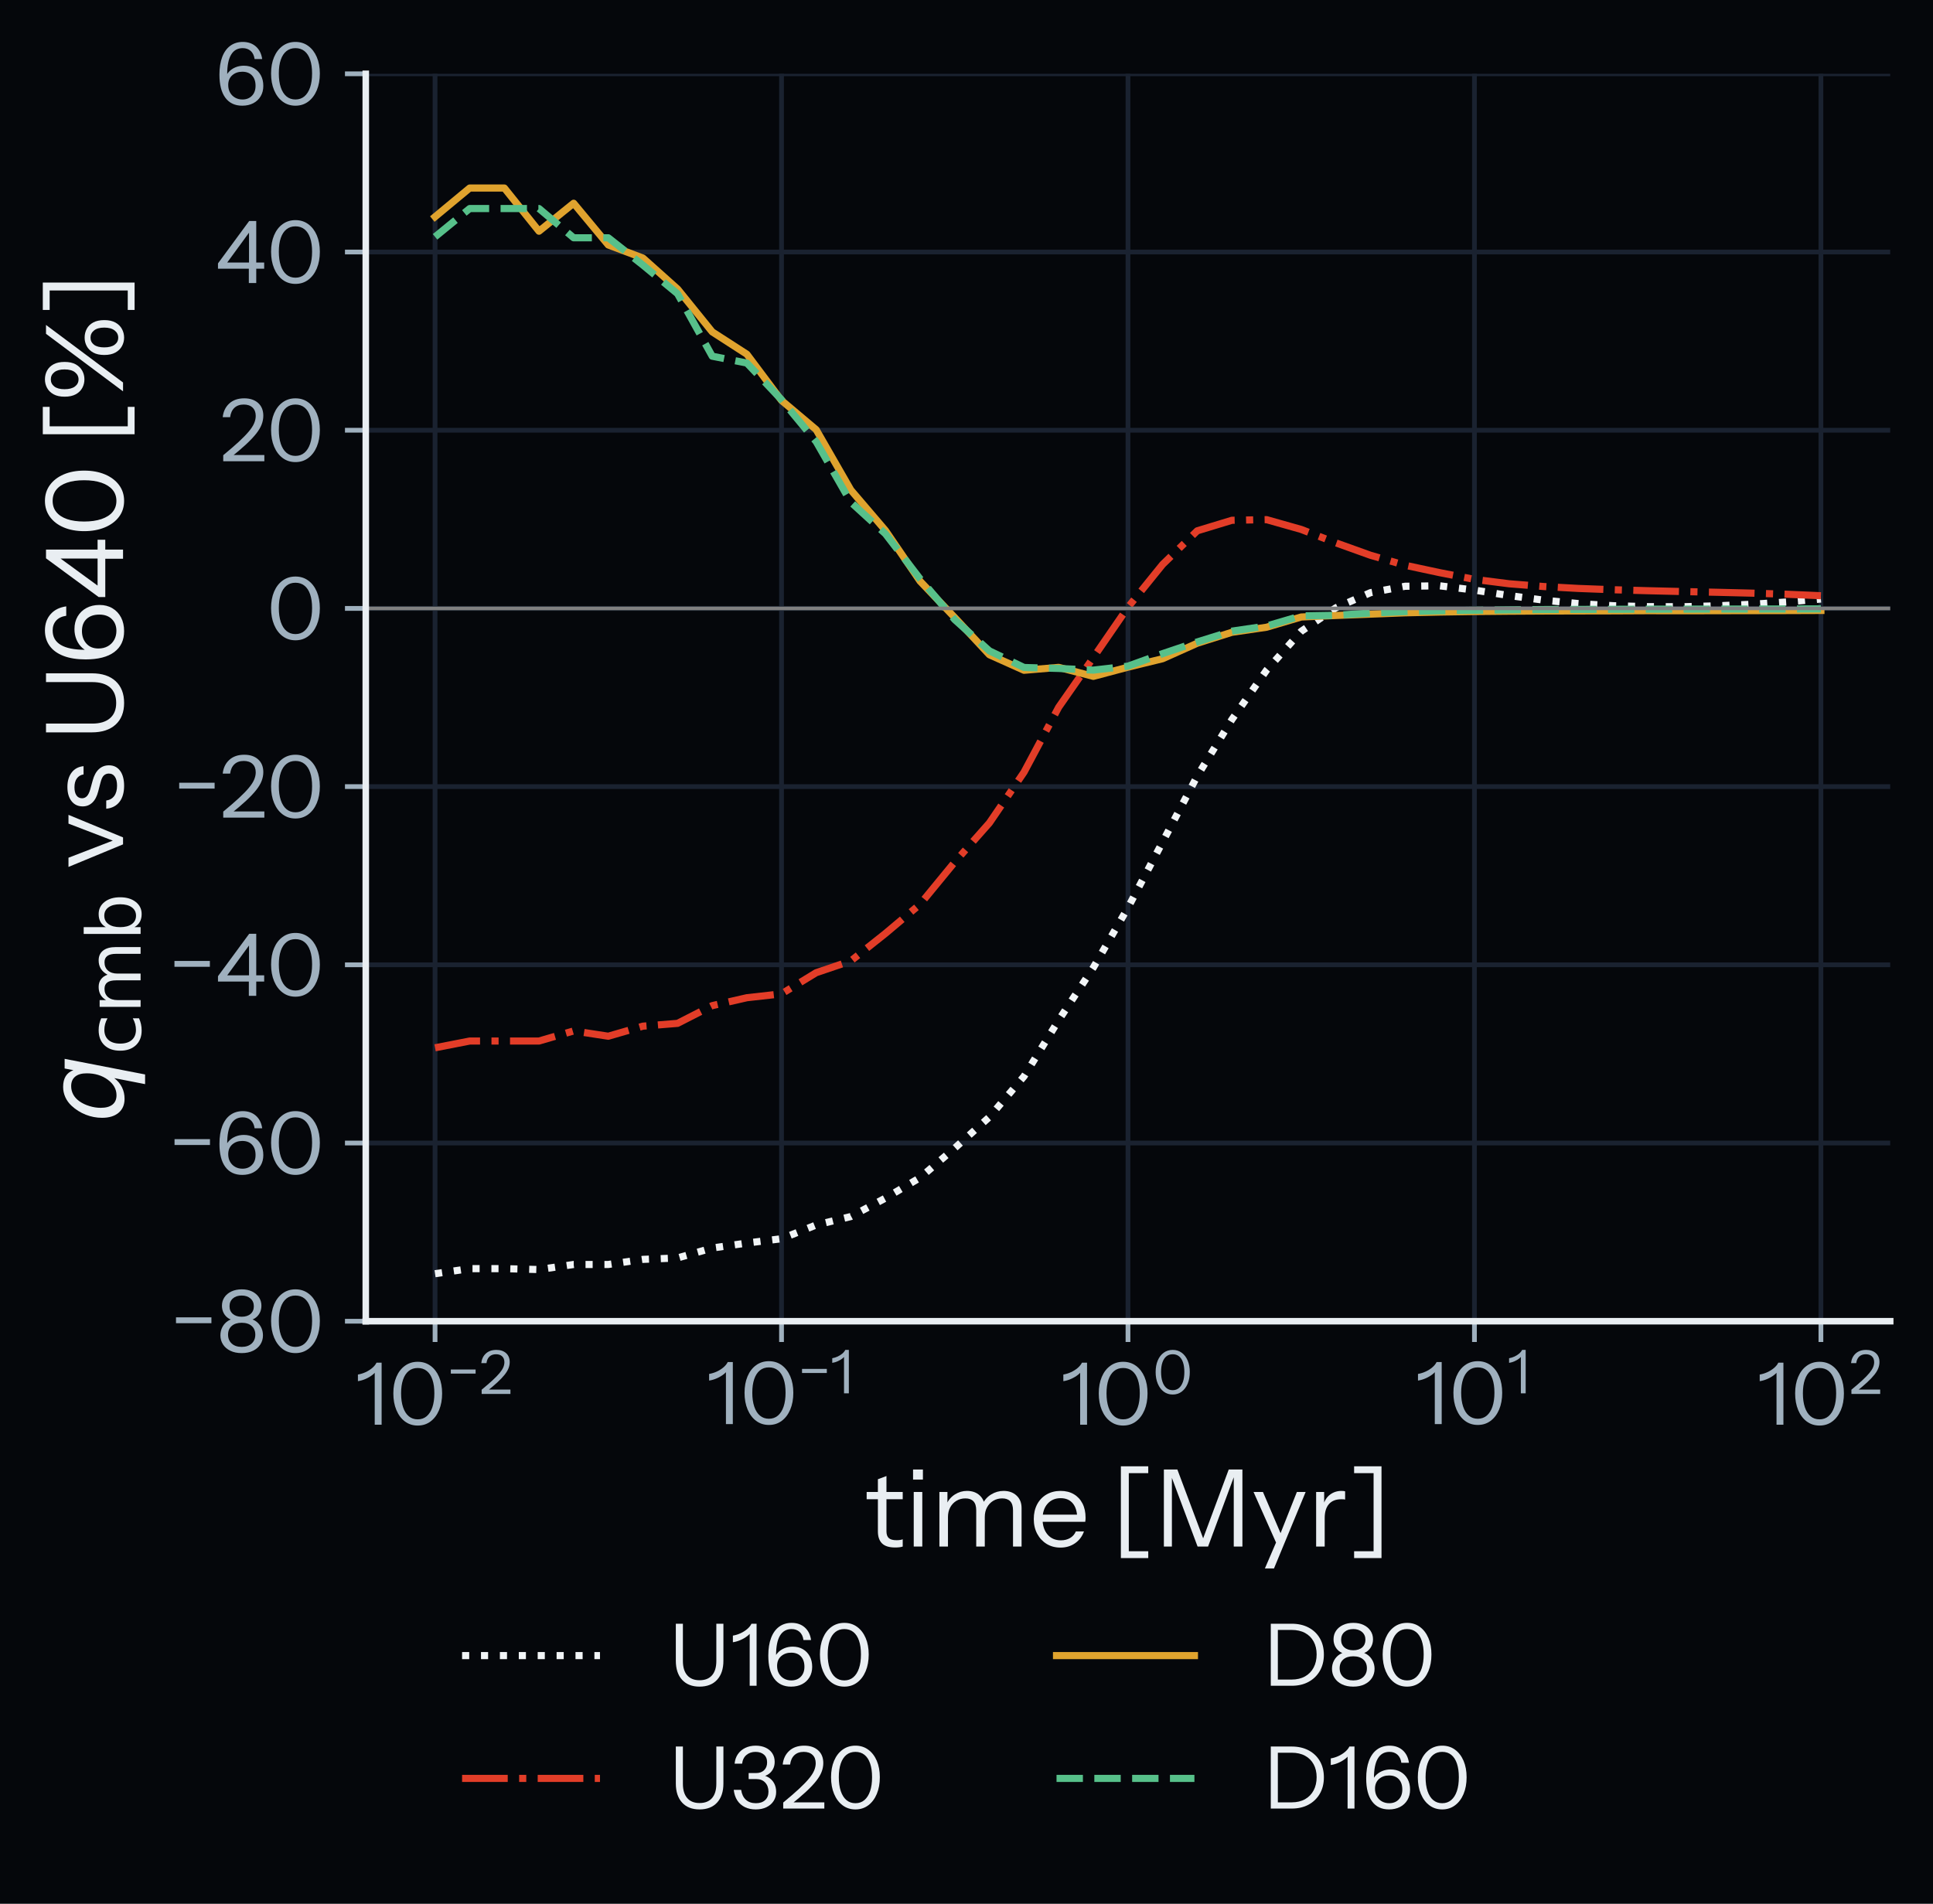
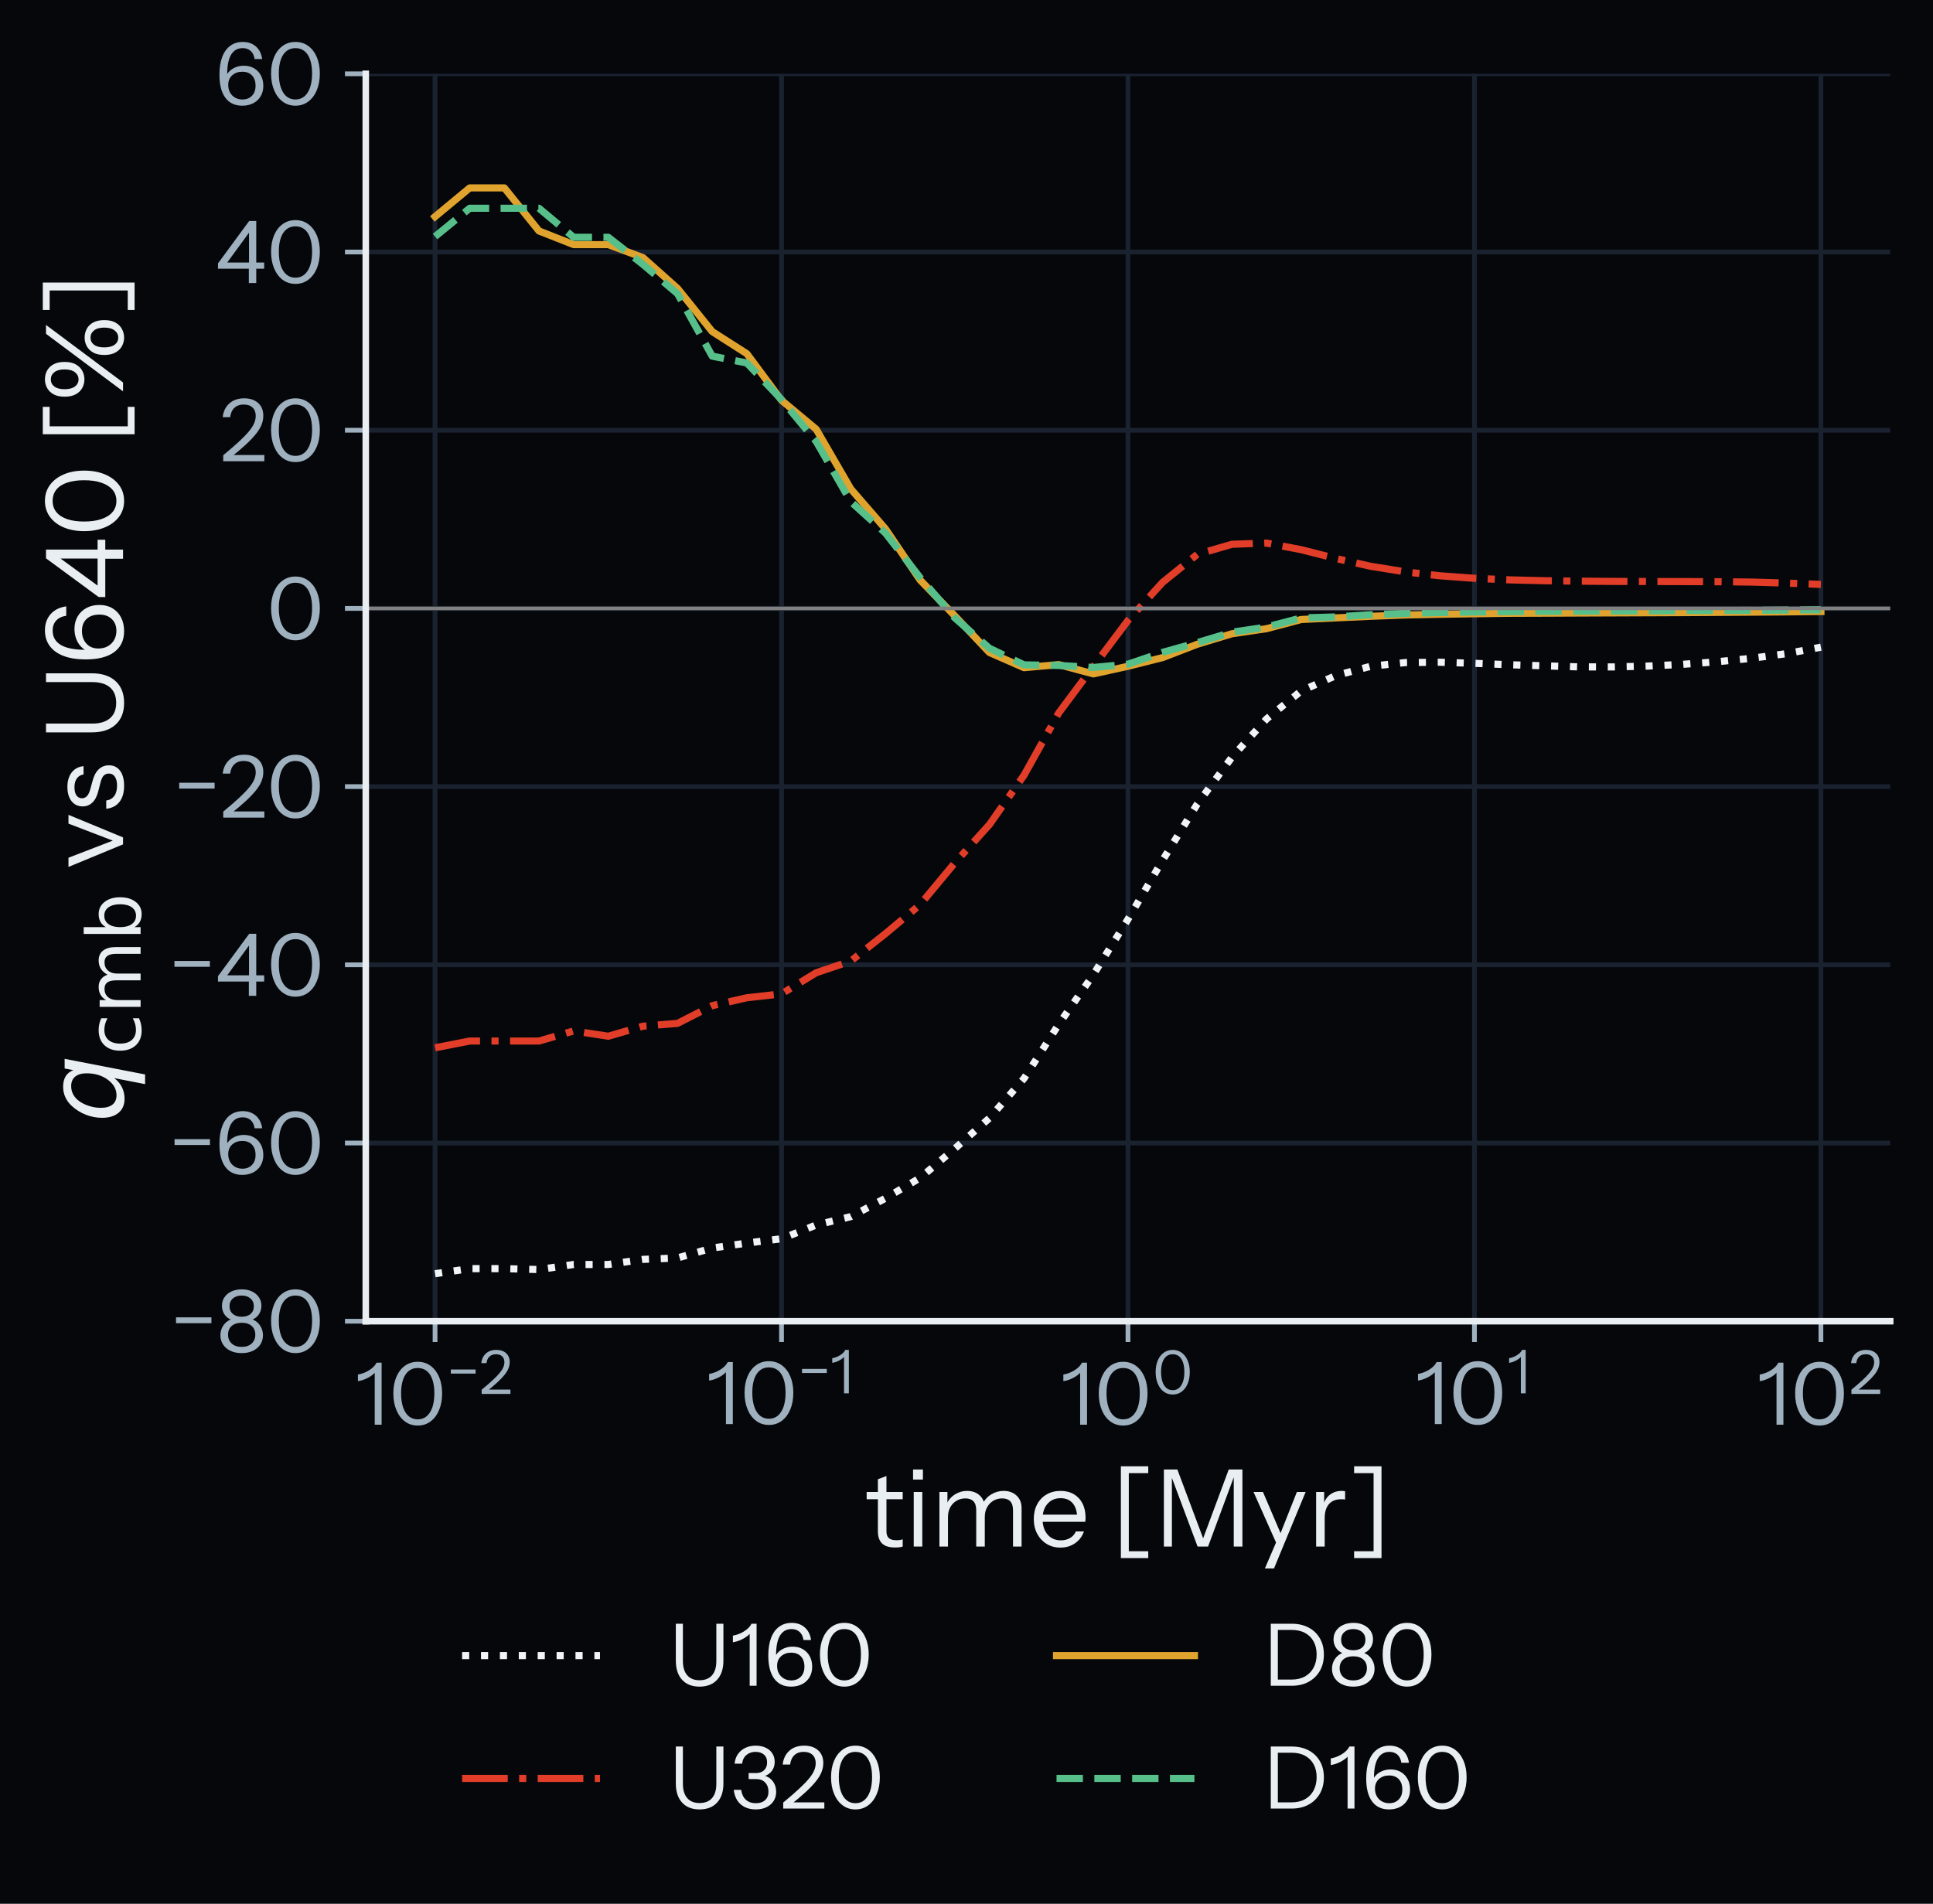
<svg xmlns="http://www.w3.org/2000/svg" xmlns:xlink="http://www.w3.org/1999/xlink" width="325.2pt" height="320.35pt" viewBox="0 0 325.2 320.35" version="1.1">
  <defs>
    <style type="text/css">*{stroke-linejoin: round; stroke-linecap: butt}</style>
  </defs>
  <g id="figure_1">
    <g id="patch_1">
      <path d="M 0 320.35  L 325.2 320.35  L 325.2 0  L 0 0  z " style="fill: #05070b" />
    </g>
    <g id="axes_1">
      <g id="patch_2">
        <path d="M 61.535 222.322  L 318 222.322  L 318 12.42  L 61.535 12.42  z " style="fill: #05070b" />
      </g>
      <g id="matplotlib.axis_1">
        <g id="xtick_1">
          <g id="line2d_1">
            <path d="M 73.192 222.322  L 73.192 12.42  " clip-path="url(#p6a11fdbcf1)" style="fill: none; stroke: #1a2230; stroke-width: 0.8; stroke-linecap: square" />
          </g>
          <g id="line2d_2">
            <defs>
              <path id="m2e974000b8" d="M 0 0  L 0 3.5  " style="stroke: #9fb0be; stroke-width: 0.8" />
            </defs>
            <g>
              <use xlink:href="#m2e974000b8" x="73.192" y="222.322" style="fill: #9fb0be; stroke: #9fb0be; stroke-width: 0.8" />
            </g>
          </g>
          <g id="text_1">
            <g style="fill: #9fb0be" transform="translate(59.77968 239.7625) scale(0.145 -0.145)">
              <defs>
                <path id="InstrumentSans-Regular-31" d="M 1440 0  L 1440 4083  L 1574 4051  Q 1498 3878 1280 3705  Q 1062 3533 777 3405  Q 493 3277 192 3232  L 192 3725  Q 493 3776 768 3904  Q 1043 4032 1257 4214  Q 1472 4397 1574 4608  L 1952 4608  L 1952 0  L 1440 0  z " transform="scale(0.015625)" />
                <path id="InstrumentSans-Regular-30" d="M 2131 -64  Q 1587 -64 1180 240  Q 774 544 547 1085  Q 320 1626 320 2323  Q 320 3021 544 3549  Q 768 4077 1177 4374  Q 1587 4672 2131 4672  Q 2675 4672 3081 4374  Q 3488 4077 3715 3549  Q 3942 3021 3942 2323  Q 3942 1619 3715 1081  Q 3488 544 3081 240  Q 2675 -64 2131 -64  z M 2131 397  Q 2522 397 2797 630  Q 3072 864 3219 1296  Q 3366 1728 3366 2330  Q 3366 2925 3222 3347  Q 3078 3770 2803 3990  Q 2528 4211 2131 4211  Q 1734 4211 1459 3987  Q 1184 3763 1040 3344  Q 896 2925 896 2330  Q 896 1728 1043 1293  Q 1190 858 1465 627  Q 1741 397 2131 397  z " transform="scale(0.015625)" />
                <path id="InstrumentSans-Regular-2212" d="M 384 2157  L 384 2592  L 3014 2592  L 3014 2157  L 384 2157  z " transform="scale(0.015625)" />
                <path id="InstrumentSans-Regular-32" d="M 256 0  L 256 448  Q 947 1018 1411 1446  Q 1875 1875 2153 2208  Q 2432 2541 2550 2819  Q 2669 3098 2669 3366  Q 2669 3763 2432 3987  Q 2195 4211 1779 4211  Q 1350 4211 1088 3968  Q 826 3725 768 3270  L 218 3270  Q 282 3898 701 4285  Q 1120 4672 1818 4672  Q 2464 4672 2848 4326  Q 3232 3981 3232 3379  Q 3232 3053 3107 2726  Q 2982 2400 2697 2041  Q 2413 1683 1949 1251  Q 1485 819 800 275  L 678 461  L 3309 461  L 3309 0  L 256 0  z " transform="scale(0.015625)" />
              </defs>
              <use xlink:href="#InstrumentSans-Regular-31" transform="translate(0 0.2)" />
              <use xlink:href="#InstrumentSans-Regular-30" transform="translate(39.09999 0.2)" />
              <use xlink:href="#InstrumentSans-Regular-2212" transform="translate(106.5925 35.9) scale(0.7)" />
              <use xlink:href="#InstrumentSans-Regular-32" transform="translate(143.7625 35.9) scale(0.7)" />
            </g>
          </g>
        </g>
        <g id="xtick_2">
          <g id="line2d_3">
            <path d="M 131.48 222.322  L 131.48 12.42  " clip-path="url(#p6a11fdbcf1)" style="fill: none; stroke: #1a2230; stroke-width: 0.8; stroke-linecap: square" />
          </g>
          <g id="line2d_4">
            <g>
              <use xlink:href="#m2e974000b8" x="131.48" y="222.322" style="fill: #9fb0be; stroke: #9fb0be; stroke-width: 0.8" />
            </g>
          </g>
          <g id="text_2">
            <g style="fill: #9fb0be" transform="translate(118.8646 239.7625) scale(0.145 -0.145)">
              <use xlink:href="#InstrumentSans-Regular-31" transform="translate(0 0.9)" />
              <use xlink:href="#InstrumentSans-Regular-30" transform="translate(39.09999 0.9)" />
              <use xlink:href="#InstrumentSans-Regular-2212" transform="translate(106.5925 36.6) scale(0.7)" />
              <use xlink:href="#InstrumentSans-Regular-31" transform="translate(143.7625 36.6) scale(0.7)" />
            </g>
          </g>
        </g>
        <g id="xtick_3">
          <g id="line2d_5">
            <path d="M 189.767 222.322  L 189.767 12.42  " clip-path="url(#p6a11fdbcf1)" style="fill: none; stroke: #1a2230; stroke-width: 0.8; stroke-linecap: square" />
          </g>
          <g id="line2d_6">
            <g>
              <use xlink:href="#m2e974000b8" x="189.767" y="222.322" style="fill: #9fb0be; stroke: #9fb0be; stroke-width: 0.8" />
            </g>
          </g>
          <g id="text_3">
            <g style="fill: #9fb0be" transform="translate(178.4571 239.7625) scale(0.145 -0.145)">
              <use xlink:href="#InstrumentSans-Regular-31" transform="translate(0 0.2)" />
              <use xlink:href="#InstrumentSans-Regular-30" transform="translate(39.09999 0.2)" />
              <use xlink:href="#InstrumentSans-Regular-30" transform="translate(106.5925 35.9) scale(0.7)" />
            </g>
          </g>
        </g>
        <g id="xtick_4">
          <g id="line2d_7">
            <path d="M 248.055 222.322  L 248.055 12.42  " clip-path="url(#p6a11fdbcf1)" style="fill: none; stroke: #1a2230; stroke-width: 0.8; stroke-linecap: square" />
          </g>
          <g id="line2d_8">
            <g>
              <use xlink:href="#m2e974000b8" x="248.055" y="222.322" style="fill: #9fb0be; stroke: #9fb0be; stroke-width: 0.8" />
            </g>
          </g>
          <g id="text_4">
            <g style="fill: #9fb0be" transform="translate(238.1221 239.7625) scale(0.145 -0.145)">
              <use xlink:href="#InstrumentSans-Regular-31" transform="translate(0 0.9)" />
              <use xlink:href="#InstrumentSans-Regular-30" transform="translate(39.09999 0.9)" />
              <use xlink:href="#InstrumentSans-Regular-31" transform="translate(106.5925 36.6) scale(0.7)" />
            </g>
          </g>
        </g>
        <g id="xtick_5">
          <g id="line2d_9">
            <path d="M 306.342 222.322  L 306.342 12.42  " clip-path="url(#p6a11fdbcf1)" style="fill: none; stroke: #1a2230; stroke-width: 0.8; stroke-linecap: square" />
          </g>
          <g id="line2d_10">
            <g>
              <use xlink:href="#m2e974000b8" x="306.342" y="222.322" style="fill: #9fb0be; stroke: #9fb0be; stroke-width: 0.8" />
            </g>
          </g>
          <g id="text_5">
            <g style="fill: #9fb0be" transform="translate(295.612 239.7625) scale(0.145 -0.145)">
              <use xlink:href="#InstrumentSans-Regular-31" transform="translate(0 0.2)" />
              <use xlink:href="#InstrumentSans-Regular-30" transform="translate(39.09999 0.2)" />
              <use xlink:href="#InstrumentSans-Regular-32" transform="translate(106.5925 35.9) scale(0.7)" />
            </g>
          </g>
        </g>
        <g id="text_6">
          <g style="fill: #e9eef2" transform="translate(145.4969 260.235) scale(0.18 -0.18)">
            <defs>
              <path id="InstrumentSans-Regular-74" d="M 1818 -58  Q 1274 -58 1027 188  Q 781 435 781 902  L 781 4026  L 1293 4218  L 1293 909  Q 1293 634 1433 506  Q 1574 378 1894 378  Q 2022 378 2115 394  Q 2208 410 2266 435  L 2266 0  Q 2202 -26 2083 -42  Q 1965 -58 1818 -58  z M 109 2829  L 109 3264  L 2266 3264  L 2266 2829  L 109 2829  z " transform="scale(0.015625)" />
              <path id="InstrumentSans-Regular-69" d="M 512 0  L 512 3264  L 1024 3264  L 1024 0  L 512 0  z M 472 4006  L 472 4608  L 1061 4608  L 1061 4006  L 472 4006  z " transform="scale(0.015625)" />
              <path id="InstrumentSans-Regular-6d" d="M 512 0  L 512 3264  L 992 3264  L 992 2496  L 1024 2496  L 1024 0  L 512 0  z M 2714 0  L 2714 2163  Q 2714 2534 2547 2707  Q 2381 2880 2067 2880  Q 1773 2880 1536 2739  Q 1299 2598 1161 2348  Q 1024 2099 1024 1766  L 941 2541  Q 1107 2906 1440 3117  Q 1773 3328 2163 3328  Q 2637 3328 2931 3049  Q 3226 2771 3226 2298  L 3226 0  L 2714 0  z M 4915 0  L 4915 2163  Q 4915 2534 4748 2707  Q 4582 2880 4269 2880  Q 3974 2880 3737 2739  Q 3501 2598 3363 2348  Q 3226 2099 3226 1766  L 3098 2541  Q 3264 2906 3609 3117  Q 3955 3328 4352 3328  Q 4826 3328 5126 3049  Q 5427 2771 5427 2298  L 5427 0  L 4915 0  z " transform="scale(0.015625)" />
              <path id="InstrumentSans-Regular-65" d="M 1850 -64  Q 1382 -64 1024 157  Q 666 378 461 762  Q 256 1146 256 1645  Q 256 2144 457 2525  Q 659 2906 1024 3117  Q 1389 3328 1862 3328  Q 2317 3328 2653 3129  Q 2989 2931 3171 2572  Q 3354 2214 3354 1728  Q 3354 1664 3350 1606  Q 3347 1549 3334 1478  L 640 1478  L 640 1907  L 3021 1907  L 2854 1670  Q 2854 2259 2595 2576  Q 2336 2893 1862 2893  Q 1376 2893 1078 2557  Q 781 2221 781 1651  Q 781 1069 1078 720  Q 1376 371 1875 371  Q 2189 371 2425 508  Q 2662 646 2771 902  L 3258 902  Q 3098 454 2723 195  Q 2349 -64 1850 -64  z " transform="scale(0.015625)" />
              <path id="InstrumentSans-Regular-20" transform="scale(0.015625)" />
              <path id="InstrumentSans-Regular-5b" d="M 576 -691  L 576 4800  L 2214 4800  L 2214 4390  L 1050 4390  L 1050 -282  L 2214 -282  L 2214 -691  L 576 -691  z " transform="scale(0.015625)" />
              <path id="InstrumentSans-Regular-4d" d="M 550 0  L 550 4608  L 1357 4608  L 3021 166  L 2778 166  L 4429 4608  L 5248 4608  L 5248 0  L 4730 0  L 4730 4333  L 4800 4333  L 3194 0  L 2566 0  L 960 4294  L 1030 4294  L 1030 0  L 550 0  z " transform="scale(0.015625)" />
              <path id="InstrumentSans-Regular-79" d="M 794 -1312  L 1523 384  L 1638 563  L 2707 3264  L 3232 3264  L 1338 -1312  L 794 -1312  z M 1581 -32  L 115 3264  L 678 3264  L 1939 314  L 1581 -32  z " transform="scale(0.015625)" />
              <path id="InstrumentSans-Regular-72" d="M 512 0  L 512 3264  L 992 3264  L 992 2432  L 1024 2432  L 1024 0  L 512 0  z M 1024 1702  L 941 2477  Q 1056 2893 1350 3110  Q 1645 3328 2029 3328  Q 2189 3328 2246 3302  L 2246 2810  Q 2214 2822 2156 2825  Q 2099 2829 2016 2829  Q 1530 2829 1277 2537  Q 1024 2246 1024 1702  z " transform="scale(0.015625)" />
              <path id="InstrumentSans-Regular-5d" d="M 2022 4800  L 2022 -691  L 384 -691  L 384 -282  L 1549 -282  L 1549 4390  L 384 4390  L 384 4800  L 2022 4800  z " transform="scale(0.015625)" />
            </defs>
            <use xlink:href="#InstrumentSans-Regular-74" />
            <use xlink:href="#InstrumentSans-Regular-69" transform="translate(37.7 0)" />
            <use xlink:href="#InstrumentSans-Regular-6d" transform="translate(61.69998 0)" />
            <use xlink:href="#InstrumentSans-Regular-65" transform="translate(153.9 0)" />
            <use xlink:href="#InstrumentSans-Regular-20" transform="translate(210.3 0)" />
            <use xlink:href="#InstrumentSans-Regular-5b" transform="translate(230.2999 0)" />
            <use xlink:href="#InstrumentSans-Regular-4d" transform="translate(270.8999 0)" />
            <use xlink:href="#InstrumentSans-Regular-79" transform="translate(361.4999 0)" />
            <use xlink:href="#InstrumentSans-Regular-72" transform="translate(413.7999 0)" />
            <use xlink:href="#InstrumentSans-Regular-5d" transform="translate(451.2999 0)" />
          </g>
        </g>
      </g>
      <g id="matplotlib.axis_2">
        <g id="ytick_1">
          <g id="line2d_11">
            <path d="M 61.535 222.322  L 318 222.322  " clip-path="url(#p6a11fdbcf1)" style="fill: none; stroke: #1a2230; stroke-width: 0.8; stroke-linecap: square" />
          </g>
          <g id="line2d_12">
            <defs>
              <path id="m2f46859ac6" d="M 0 0  L -3.5 0  " style="stroke: #9fb0be; stroke-width: 0.8" />
            </defs>
            <g>
              <use xlink:href="#m2f46859ac6" x="61.535" y="222.322" style="fill: #9fb0be; stroke: #9fb0be; stroke-width: 0.8" />
            </g>
          </g>
          <g id="text_7">
            <g style="fill: #9fb0be" transform="translate(28.74055 227.5425) scale(0.145 -0.145)">
              <defs>
                <path id="InstrumentSans-Regular-38" d="M 1862 -64  Q 1376 -64 1021 109  Q 666 282 474 582  Q 282 883 282 1254  Q 282 1600 435 1881  Q 589 2163 848 2329  Q 1107 2496 1421 2496  L 1434 2362  Q 1139 2362 902 2506  Q 666 2650 531 2899  Q 397 3149 397 3450  Q 397 3808 582 4083  Q 768 4358 1101 4515  Q 1434 4672 1869 4672  Q 2304 4672 2630 4515  Q 2957 4358 3142 4083  Q 3328 3808 3328 3456  Q 3328 3149 3193 2902  Q 3059 2656 2822 2509  Q 2586 2362 2285 2362  L 2304 2496  Q 2624 2496 2880 2329  Q 3136 2163 3289 1881  Q 3443 1600 3443 1254  Q 3443 883 3251 582  Q 3059 282 2704 109  Q 2349 -64 1862 -64  z M 1862 397  Q 2330 397 2602 646  Q 2874 896 2874 1306  Q 2874 1715 2605 1952  Q 2336 2189 1862 2189  Q 1389 2189 1120 1952  Q 851 1715 851 1306  Q 851 896 1123 646  Q 1395 397 1862 397  z M 1862 2637  Q 2285 2637 2525 2848  Q 2765 3059 2765 3411  Q 2765 3776 2515 3993  Q 2266 4211 1862 4211  Q 1453 4211 1206 3993  Q 960 3776 960 3411  Q 960 3059 1203 2848  Q 1446 2637 1862 2637  z " transform="scale(0.015625)" />
              </defs>
              <use xlink:href="#InstrumentSans-Regular-2212" />
              <use xlink:href="#InstrumentSans-Regular-38" transform="translate(53.09999 0)" />
              <use xlink:href="#InstrumentSans-Regular-30" transform="translate(111.3 0)" />
            </g>
          </g>
        </g>
        <g id="ytick_2">
          <g id="line2d_13">
            <path d="M 61.535 192.336  L 318 192.336  " clip-path="url(#p6a11fdbcf1)" style="fill: none; stroke: #1a2230; stroke-width: 0.8; stroke-linecap: square" />
          </g>
          <g id="line2d_14">
            <g>
              <use xlink:href="#m2f46859ac6" x="61.535" y="192.336" style="fill: #9fb0be; stroke: #9fb0be; stroke-width: 0.8" />
            </g>
          </g>
          <g id="text_8">
            <g style="fill: #9fb0be" transform="translate(28.49359 197.5564) scale(0.145 -0.145)">
              <defs>
                <path id="InstrumentSans-Regular-36" d="M 2010 -64  Q 1197 -64 758 528  Q 320 1120 320 2240  Q 320 3014 528 3558  Q 736 4102 1126 4387  Q 1517 4672 2054 4672  Q 2643 4672 3027 4333  Q 3411 3994 3494 3398  L 2931 3398  Q 2874 3795 2640 4003  Q 2406 4211 2048 4211  Q 1478 4211 1187 3724  Q 896 3238 896 2266  L 896 1850  L 749 1907  Q 806 2208 1004 2432  Q 1203 2656 1497 2781  Q 1792 2906 2131 2906  Q 2566 2906 2889 2717  Q 3213 2528 3395 2192  Q 3578 1856 3578 1408  Q 3578 966 3379 633  Q 3181 301 2829 118  Q 2477 -64 2010 -64  z M 2029 397  Q 2464 397 2733 672  Q 3002 947 3002 1414  Q 3002 1901 2742 2179  Q 2483 2458 2016 2458  Q 1568 2458 1270 2195  Q 973 1933 973 1472  Q 973 1152 1110 909  Q 1248 666 1488 531  Q 1728 397 2029 397  z " transform="scale(0.015625)" />
              </defs>
              <use xlink:href="#InstrumentSans-Regular-2212" />
              <use xlink:href="#InstrumentSans-Regular-36" transform="translate(53.09999 0)" />
              <use xlink:href="#InstrumentSans-Regular-30" transform="translate(113 0)" />
            </g>
          </g>
        </g>
        <g id="ytick_3">
          <g id="line2d_15">
            <path d="M 61.535 162.35  L 318 162.35  " clip-path="url(#p6a11fdbcf1)" style="fill: none; stroke: #1a2230; stroke-width: 0.8; stroke-linecap: square" />
          </g>
          <g id="line2d_16">
            <g>
              <use xlink:href="#m2f46859ac6" x="61.535" y="162.35" style="fill: #9fb0be; stroke: #9fb0be; stroke-width: 0.8" />
            </g>
          </g>
          <g id="text_9">
            <g style="fill: #9fb0be" transform="translate(28.48 167.5704) scale(0.145 -0.145)">
              <defs>
                <path id="InstrumentSans-Regular-34" d="M 2509 0  L 2509 1216  L 2522 1344  L 2522 3974  L 2694 3974  L 749 1312  L 576 1523  L 3648 1523  L 3648 1062  L 218 1062  L 218 1459  L 2534 4608  L 3059 4608  L 3059 0  L 2509 0  z " transform="scale(0.015625)" />
              </defs>
              <use xlink:href="#InstrumentSans-Regular-2212" />
              <use xlink:href="#InstrumentSans-Regular-34" transform="translate(53.09999 0)" />
              <use xlink:href="#InstrumentSans-Regular-30" transform="translate(113.1 0)" />
            </g>
          </g>
        </g>
        <g id="ytick_4">
          <g id="line2d_17">
            <path d="M 61.535 132.364  L 318 132.364  " clip-path="url(#p6a11fdbcf1)" style="fill: none; stroke: #1a2230; stroke-width: 0.8; stroke-linecap: square" />
          </g>
          <g id="line2d_18">
            <g>
              <use xlink:href="#m2f46859ac6" x="61.535" y="132.364" style="fill: #9fb0be; stroke: #9fb0be; stroke-width: 0.8" />
            </g>
          </g>
          <g id="text_10">
            <g style="fill: #9fb0be" transform="translate(29.2775 137.5843) scale(0.145 -0.145)">
              <use xlink:href="#InstrumentSans-Regular-2212" />
              <use xlink:href="#InstrumentSans-Regular-32" transform="translate(53.09999 0)" />
              <use xlink:href="#InstrumentSans-Regular-30" transform="translate(107.6 0)" />
            </g>
          </g>
        </g>
        <g id="ytick_5">
          <g id="line2d_19">
            <path d="M 61.535 102.378  L 318 102.378  " clip-path="url(#p6a11fdbcf1)" style="fill: none; stroke: #1a2230; stroke-width: 0.8; stroke-linecap: square" />
          </g>
          <g id="line2d_20">
            <g>
              <use xlink:href="#m2f46859ac6" x="61.535" y="102.378" style="fill: #9fb0be; stroke: #9fb0be; stroke-width: 0.8" />
            </g>
          </g>
          <g id="text_11">
            <g style="fill: #9fb0be" transform="translate(44.87859 107.5982) scale(0.145 -0.145)">
              <use xlink:href="#InstrumentSans-Regular-30" />
            </g>
          </g>
        </g>
        <g id="ytick_6">
          <g id="line2d_21">
            <path d="M 61.535 72.392  L 318 72.392  " clip-path="url(#p6a11fdbcf1)" style="fill: none; stroke: #1a2230; stroke-width: 0.8; stroke-linecap: square" />
          </g>
          <g id="line2d_22">
            <g>
              <use xlink:href="#m2f46859ac6" x="61.535" y="72.392" style="fill: #9fb0be; stroke: #9fb0be; stroke-width: 0.8" />
            </g>
          </g>
          <g id="text_12">
            <g style="fill: #9fb0be" transform="translate(36.97609 77.61214) scale(0.145 -0.145)">
              <use xlink:href="#InstrumentSans-Regular-32" />
              <use xlink:href="#InstrumentSans-Regular-30" transform="translate(54.49999 0)" />
            </g>
          </g>
        </g>
        <g id="ytick_7">
          <g id="line2d_23">
            <path d="M 61.535 42.406  L 318 42.406  " clip-path="url(#p6a11fdbcf1)" style="fill: none; stroke: #1a2230; stroke-width: 0.8; stroke-linecap: square" />
          </g>
          <g id="line2d_24">
            <g>
              <use xlink:href="#m2f46859ac6" x="61.535" y="42.406" style="fill: #9fb0be; stroke: #9fb0be; stroke-width: 0.8" />
            </g>
          </g>
          <g id="text_13">
            <g style="fill: #9fb0be" transform="translate(36.17859 47.62607) scale(0.145 -0.145)">
              <use xlink:href="#InstrumentSans-Regular-34" />
              <use xlink:href="#InstrumentSans-Regular-30" transform="translate(59.99999 0)" />
            </g>
          </g>
        </g>
        <g id="ytick_8">
          <g id="line2d_25">
            <path d="M 61.535 12.42  L 318 12.42  " clip-path="url(#p6a11fdbcf1)" style="fill: none; stroke: #1a2230; stroke-width: 0.8; stroke-linecap: square" />
          </g>
          <g id="line2d_26">
            <g>
              <use xlink:href="#m2f46859ac6" x="61.535" y="12.42" style="fill: #9fb0be; stroke: #9fb0be; stroke-width: 0.8" />
            </g>
          </g>
          <g id="text_14">
            <g style="fill: #9fb0be" transform="translate(36.19219 17.64) scale(0.145 -0.145)">
              <use xlink:href="#InstrumentSans-Regular-36" />
              <use xlink:href="#InstrumentSans-Regular-30" transform="translate(59.89999 0)" />
            </g>
          </g>
        </g>
        <g id="text_15">
          <g style="fill: #e9eef2" transform="translate(20.7 188.9212) rotate(-90) scale(0.18 -0.18)">
            <defs>
              <path id="DejaVuSans-Oblique-71" d="M 2669 525  Q 2438 222 2123 65  Q 1809 -91 1428 -91  Q 897 -91 595 267  Q 294 625 294 1253  Q 294 1759 480 2231  Q 666 2703 1013 3078  Q 1238 3322 1530 3453  Q 1822 3584 2144 3584  Q 2531 3584 2781 3431  Q 3031 3278 3144 2969  L 3244 3494  L 3822 3494  L 2888 -1319  L 2309 -1319  L 2669 525  z M 891 1338  Q 891 875 1084 633  Q 1278 391 1644 391  Q 2188 391 2572 911  Q 2956 1431 2956 2175  Q 2956 2625 2757 2864  Q 2559 3103 2188 3103  Q 1916 3103 1684 2976  Q 1453 2850 1281 2606  Q 1100 2350 995 2006  Q 891 1663 891 1338  z " transform="scale(0.015625)" />
              <path id="DejaVuSans-63" d="M 3122 3366  L 3122 2828  Q 2878 2963 2633 3030  Q 2388 3097 2138 3097  Q 1578 3097 1268 2742  Q 959 2388 959 1747  Q 959 1106 1268 751  Q 1578 397 2138 397  Q 2388 397 2633 464  Q 2878 531 3122 666  L 3122 134  Q 2881 22 2623 -34  Q 2366 -91 2075 -91  Q 1284 -91 818 406  Q 353 903 353 1747  Q 353 2603 823 3093  Q 1294 3584 2113 3584  Q 2378 3584 2631 3529  Q 2884 3475 3122 3366  z " transform="scale(0.015625)" />
              <path id="DejaVuSans-6d" d="M 3328 2828  Q 3544 3216 3844 3400  Q 4144 3584 4550 3584  Q 5097 3584 5394 3201  Q 5691 2819 5691 2113  L 5691 0  L 5113 0  L 5113 2094  Q 5113 2597 4934 2840  Q 4756 3084 4391 3084  Q 3944 3084 3684 2787  Q 3425 2491 3425 1978  L 3425 0  L 2847 0  L 2847 2094  Q 2847 2600 2669 2842  Q 2491 3084 2119 3084  Q 1678 3084 1418 2786  Q 1159 2488 1159 1978  L 1159 0  L 581 0  L 581 3500  L 1159 3500  L 1159 2956  Q 1356 3278 1631 3431  Q 1906 3584 2284 3584  Q 2666 3584 2933 3390  Q 3200 3197 3328 2828  z " transform="scale(0.015625)" />
              <path id="DejaVuSans-62" d="M 3116 1747  Q 3116 2381 2855 2742  Q 2594 3103 2138 3103  Q 1681 3103 1420 2742  Q 1159 2381 1159 1747  Q 1159 1113 1420 752  Q 1681 391 2138 391  Q 2594 391 2855 752  Q 3116 1113 3116 1747  z M 1159 2969  Q 1341 3281 1617 3432  Q 1894 3584 2278 3584  Q 2916 3584 3314 3078  Q 3713 2572 3713 1747  Q 3713 922 3314 415  Q 2916 -91 2278 -91  Q 1894 -91 1617 61  Q 1341 213 1159 525  L 1159 0  L 581 0  L 581 4863  L 1159 4863  L 1159 2969  z " transform="scale(0.015625)" />
              <path id="InstrumentSans-Regular-76" d="M 1466 0  L 115 3264  L 666 3264  L 1792 346  L 1587 346  L 2707 3264  L 3232 3264  L 1882 0  L 1466 0  z " transform="scale(0.015625)" />
              <path id="InstrumentSans-Regular-73" d="M 1619 -64  Q 1018 -64 659 214  Q 301 493 250 1005  L 742 1005  Q 787 691 1017 524  Q 1248 358 1632 358  Q 1971 358 2163 486  Q 2355 614 2355 851  Q 2355 1018 2246 1142  Q 2138 1267 1811 1350  L 1286 1485  Q 838 1600 614 1840  Q 390 2080 390 2413  Q 390 2835 704 3081  Q 1018 3328 1555 3328  Q 2086 3328 2419 3072  Q 2752 2816 2797 2362  L 2304 2362  Q 2259 2624 2060 2765  Q 1862 2906 1536 2906  Q 1222 2906 1049 2787  Q 877 2669 877 2451  Q 877 2285 1001 2163  Q 1126 2042 1421 1958  L 1933 1818  Q 2387 1696 2617 1446  Q 2848 1197 2848 845  Q 2848 416 2521 176  Q 2195 -64 1619 -64  z " transform="scale(0.015625)" />
              <path id="InstrumentSans-Regular-55" d="M 2272 -64  Q 1440 -64 976 445  Q 512 954 512 1869  L 512 4608  L 1037 4608  L 1037 1843  Q 1037 1152 1357 781  Q 1677 410 2272 410  Q 2880 410 3200 778  Q 3520 1146 3520 1843  L 3520 4608  L 4045 4608  L 4045 1862  Q 4045 954 3577 445  Q 3110 -64 2272 -64  z " transform="scale(0.015625)" />
              <path id="InstrumentSans-Regular-25" d="M 544 0  L 3987 4608  L 4518 4608  L 1075 0  L 544 0  z M 3757 -64  Q 3488 -64 3251 64  Q 3014 192 2867 454  Q 2720 717 2720 1120  Q 2720 1523 2864 1782  Q 3008 2042 3245 2170  Q 3482 2298 3757 2298  Q 4045 2298 4285 2170  Q 4525 2042 4665 1782  Q 4806 1523 4806 1120  Q 4806 717 4659 454  Q 4512 192 4272 64  Q 4032 -64 3757 -64  z M 3757 288  Q 4019 288 4188 505  Q 4358 723 4358 1126  Q 4358 1523 4188 1734  Q 4019 1946 3757 1946  Q 3494 1946 3334 1738  Q 3174 1530 3174 1126  Q 3174 717 3334 502  Q 3494 288 3757 288  z M 1261 2310  Q 986 2310 749 2438  Q 512 2566 368 2828  Q 224 3091 224 3494  Q 224 3898 368 4157  Q 512 4416 749 4544  Q 986 4672 1261 4672  Q 1549 4672 1785 4544  Q 2022 4416 2163 4157  Q 2304 3898 2304 3494  Q 2304 3091 2157 2828  Q 2010 2566 1773 2438  Q 1536 2310 1261 2310  z M 1261 2662  Q 1517 2662 1686 2876  Q 1856 3091 1856 3501  Q 1856 3898 1689 4109  Q 1523 4320 1261 4320  Q 998 4320 835 4112  Q 672 3904 672 3501  Q 672 3091 835 2876  Q 998 2662 1261 2662  z " transform="scale(0.015625)" />
            </defs>
            <use xlink:href="#DejaVuSans-Oblique-71" />
            <use xlink:href="#DejaVuSans-63" transform="translate(63.47656 -16.40625) scale(0.7)" />
            <use xlink:href="#DejaVuSans-6d" transform="translate(101.9629 -16.40625) scale(0.7)" />
            <use xlink:href="#DejaVuSans-62" transform="translate(170.1514 -16.40625) scale(0.7)" />
            <use xlink:href="#InstrumentSans-Regular-20" transform="translate(217.3193 0)" />
            <use xlink:href="#InstrumentSans-Regular-76" transform="translate(237.3193 0)" />
            <use xlink:href="#InstrumentSans-Regular-73" transform="translate(289.6193 0)" />
            <use xlink:href="#InstrumentSans-Regular-20" transform="translate(336.9193 0)" />
            <use xlink:href="#InstrumentSans-Regular-55" transform="translate(356.9193 0)" />
            <use xlink:href="#InstrumentSans-Regular-36" transform="translate(428.1193 0)" />
            <use xlink:href="#InstrumentSans-Regular-34" transform="translate(488.0193 0)" />
            <use xlink:href="#InstrumentSans-Regular-30" transform="translate(548.0192 0)" />
            <use xlink:href="#InstrumentSans-Regular-20" transform="translate(614.6192 0)" />
            <use xlink:href="#InstrumentSans-Regular-5b" transform="translate(634.6192 0)" />
            <use xlink:href="#InstrumentSans-Regular-25" transform="translate(675.2192 0)" />
            <use xlink:href="#InstrumentSans-Regular-5d" transform="translate(753.8192 0)" />
          </g>
        </g>
      </g>
      <g id="line2d_27">
-         <path d="M 73.192 214.326  L 79.021 213.475  L 84.85 213.475  L 90.678 213.628  L 96.507 212.775  L 102.336 212.775  L 108.165 211.916  L 113.993 211.676  L 119.822 210.007  L 125.651 209.169  L 131.48 208.442  L 137.308 206.129  L 143.137 204.712  L 148.966 201.605  L 154.795 198.159  L 160.623 193.188  L 166.452 187.963  L 172.281 181.113  L 178.11 171.664  L 183.938 162.811  L 189.767 152.723  L 195.596 141.666  L 201.425 130.575  L 207.253 121.071  L 213.082 112.771  L 218.911 106.229  L 224.74 102.279  L 230.568 99.729  L 236.397 98.65  L 242.226 98.575  L 248.055 99.296  L 253.883 100.213  L 259.712 100.989  L 265.541 101.566  L 271.37 101.924  L 277.198 102.079  L 283.027 102.098  L 288.856 101.944  L 294.685 101.681  L 300.513 101.303  L 306.342 100.801  " clip-path="url(#p6a11fdbcf1)" style="fill: none; stroke-dasharray: 1.2,1.98; stroke-dashoffset: 0; stroke: #f2f5f7; stroke-width: 1.2" />
+         <path d="M 73.192 214.326  L 79.021 213.475  L 84.85 213.475  L 90.678 213.628  L 96.507 212.775  L 102.336 212.775  L 108.165 211.917  L 113.993 211.677  L 119.822 210.009  L 125.651 209.172  L 131.48 208.444  L 137.308 206.135  L 143.137 204.723  L 148.966 201.627  L 154.795 198.201  L 160.623 193.281  L 166.452 188.147  L 172.281 181.465  L 178.11 172.37  L 183.938 164.007  L 189.767 154.679  L 195.596 144.744  L 201.425 135.296  L 207.253 127.419  L 213.082 120.973  L 218.911 116.258  L 224.74 113.684  L 230.568 112.122  L 236.397 111.493  L 242.226 111.434  L 248.055 111.619  L 253.883 111.852  L 259.712 112.035  L 265.541 112.217  L 271.37 112.225  L 277.198 112.082  L 283.027 111.791  L 288.856 111.357  L 294.685 110.771  L 300.513 109.995  L 306.342 108.903  " clip-path="url(#p6a11fdbcf1)" style="fill: none; stroke-dasharray: 1.2,1.98; stroke-dashoffset: 0; stroke: #f2f5f7; stroke-width: 1.2" />
      </g>
      <g id="line2d_28">
-         <path d="M 73.192 176.312  L 79.021 175.175  L 84.85 175.175  L 90.678 175.175  L 96.507 173.474  L 102.336 174.367  L 108.165 172.674  L 113.993 172.201  L 119.822 169.219  L 125.651 167.886  L 131.48 167.236  L 137.308 163.677  L 143.137 161.7  L 148.966 157.068  L 154.795 152.156  L 160.623 145.06  L 166.452 138.477  L 172.281 129.932  L 178.11 119.001  L 183.938 110.65  L 189.767 102.179  L 195.596 94.977  L 201.425 89.318  L 207.253 87.548  L 213.082 87.441  L 218.911 89.089  L 224.74 91.345  L 230.568 93.437  L 236.397 95.117  L 242.226 96.364  L 248.055 97.491  L 253.883 98.23  L 259.712 98.696  L 265.541 99.017  L 271.37 99.236  L 277.198 99.399  L 283.027 99.538  L 288.856 99.664  L 294.685 99.807  L 300.513 99.99  L 306.342 100.243  " clip-path="url(#p6a11fdbcf1)" style="fill: none; stroke-dasharray: 7.68,1.92,1.2,1.92; stroke-dashoffset: 0; stroke: #e23d28; stroke-width: 1.2" />
+         <path d="M 73.192 176.312  L 79.021 175.176  L 84.85 175.176  L 90.678 175.176  L 96.507 173.475  L 102.336 174.368  L 108.165 172.676  L 113.993 172.202  L 119.822 169.222  L 125.651 167.891  L 131.48 167.241  L 137.308 163.688  L 143.137 161.717  L 148.966 157.104  L 154.795 152.225  L 160.623 145.206  L 166.452 138.762  L 172.281 130.448  L 178.11 119.976  L 183.938 112.164  L 189.767 104.405  L 195.596 97.993  L 201.425 93.279  L 207.253 91.587  L 213.082 91.383  L 218.911 92.494  L 224.74 93.979  L 230.568 95.282  L 236.397 96.228  L 242.226 96.888  L 248.055 97.313  L 253.883 97.571  L 259.712 97.715  L 265.541 97.793  L 271.37 97.833  L 277.198 97.85  L 283.027 97.864  L 288.856 97.886  L 294.685 97.944  L 300.513 98.116  L 306.342 98.339  " clip-path="url(#p6a11fdbcf1)" style="fill: none; stroke-dasharray: 7.68,1.92,1.2,1.92; stroke-dashoffset: 0; stroke: #e23d28; stroke-width: 1.2" />
      </g>
      <g id="line2d_29">
-         <path d="M 73.192 36.477  L 79.021 31.64  L 84.85 31.64  L 90.678 38.906  L 96.507 34.2  L 102.336 41.222  L 108.165 43.421  L 113.993 48.634  L 119.822 55.845  L 125.651 59.606  L 131.48 67.384  L 137.308 72.299  L 143.137 82.445  L 148.966 89.264  L 154.795 97.803  L 160.623 103.915  L 166.452 110.175  L 172.281 112.788  L 178.11 112.299  L 183.938 113.813  L 189.767 112.264  L 195.596 110.842  L 201.425 108.235  L 207.253 106.397  L 213.082 105.545  L 218.911 103.822  L 224.74 103.567  L 230.568 103.343  L 236.397 103.119  L 242.226 102.99  L 248.055 102.903  L 253.883 102.85  L 259.712 102.818  L 265.541 102.803  L 271.37 102.791  L 277.198 102.763  L 283.027 102.774  L 288.856 102.761  L 294.685 102.751  L 300.513 102.74  L 306.342 102.719  " clip-path="url(#p6a11fdbcf1)" style="fill: none; stroke: #e0a32e; stroke-width: 1.2; stroke-linecap: square" />
+         <path d="M 73.192 36.455  L 79.021 31.619  L 84.85 31.619  L 90.678 38.866  L 96.507 41.164  L 102.336 41.164  L 108.165 43.347  L 113.993 48.541  L 119.822 55.796  L 125.651 59.521  L 131.48 67.361  L 137.308 72.219  L 143.137 82.273  L 148.966 88.992  L 154.795 97.601  L 160.623 103.622  L 166.452 109.796  L 172.281 112.351  L 178.11 111.831  L 183.938 113.398  L 189.767 112.114  L 195.596 110.653  L 201.425 108.407  L 207.253 106.644  L 213.082 105.785  L 218.911 104.244  L 224.74 103.97  L 230.568 103.707  L 236.397 103.487  L 242.226 103.366  L 248.055 103.279  L 253.883 103.201  L 259.712 103.181  L 265.541 103.154  L 271.37 103.132  L 277.198 103.109  L 283.027 103.086  L 288.856 103.051  L 294.685 103.011  L 300.513 102.963  L 306.342 102.901  " clip-path="url(#p6a11fdbcf1)" style="fill: none; stroke: #e0a32e; stroke-width: 1.2; stroke-linecap: square" />
      </g>
      <g id="line2d_30">
-         <path d="M 73.192 39.851  L 79.021 35.09  L 84.85 35.09  L 90.678 35.09  L 96.507 40.013  L 102.336 40.013  L 108.165 44.611  L 113.993 49.429  L 119.822 59.94  L 125.651 61.089  L 131.48 67.265  L 137.308 74.314  L 143.137 84.501  L 148.966 89.831  L 154.795 97.41  L 160.623 104.266  L 166.452 109.524  L 172.281 112.318  L 178.11 112.479  L 183.938 112.762  L 189.767 112.093  L 195.596 109.99  L 201.425 108.021  L 207.253 106.2  L 213.082 105.344  L 218.911 103.634  L 224.74 103.537  L 230.568 103.154  L 236.397 102.916  L 242.226 102.776  L 248.055 102.686  L 253.883 102.623  L 259.712 102.57  L 265.541 102.548  L 271.37 102.53  L 277.198 102.508  L 283.027 102.502  L 288.856 102.488  L 294.685 102.485  L 300.513 102.471  L 306.342 102.458  " clip-path="url(#p6a11fdbcf1)" style="fill: none; stroke-dasharray: 4.44,1.92; stroke-dashoffset: 0; stroke: #57c08a; stroke-width: 1.2" />
+         <path d="M 73.192 39.806  L 79.021 35.044  L 84.85 35.044  L 90.678 35.044  L 96.507 39.927  L 102.336 39.927  L 108.165 44.489  L 113.993 49.424  L 119.822 59.932  L 125.651 61.08  L 131.48 67.241  L 137.308 74.27  L 143.137 84.414  L 148.966 89.7  L 154.795 97.207  L 160.623 103.961  L 166.452 109.088  L 172.281 111.876  L 178.11 111.975  L 183.938 112.317  L 189.767 111.768  L 195.596 109.775  L 201.425 108.137  L 207.253 106.384  L 213.082 105.512  L 218.911 103.979  L 224.74 103.81  L 230.568 103.44  L 236.397 103.213  L 242.226 103.071  L 248.055 102.977  L 253.883 102.914  L 259.712 102.867  L 265.541 102.836  L 271.37 102.815  L 277.198 102.788  L 283.027 102.759  L 288.856 102.73  L 294.685 102.7  L 300.513 102.655  L 306.342 102.605  " clip-path="url(#p6a11fdbcf1)" style="fill: none; stroke-dasharray: 4.44,1.92; stroke-dashoffset: 0; stroke: #57c08a; stroke-width: 1.2" />
      </g>
      <g id="line2d_31">
        <path d="M 61.535 102.378  L 318 102.378  " clip-path="url(#p6a11fdbcf1)" style="fill: none; stroke: #808080; stroke-width: 0.6; stroke-linecap: square" />
      </g>
      <g id="patch_3">
        <path d="M 61.535 222.322  L 61.535 12.42  " style="fill: none; stroke: #e9eef2; stroke-width: 1.1; stroke-linejoin: miter; stroke-linecap: square" />
      </g>
      <g id="patch_4">
        <path d="M 61.535 222.322  L 318 222.322  " style="fill: none; stroke: #e9eef2; stroke-width: 1.1; stroke-linejoin: miter; stroke-linecap: square" />
      </g>
    </g>
    <g id="legend_1">
      <g id="line2d_32">
        <path d="M 77.739 278.59  L 89.339 278.59  L 100.939 278.59  " style="fill: none; stroke-dasharray: 1.2,1.98; stroke-dashoffset: 0; stroke: #f2f5f7; stroke-width: 1.2" />
      </g>
      <g id="text_16">
        <g style="fill: #e9eef2" transform="translate(112.5385 283.665) scale(0.145 -0.145)">
          <use xlink:href="#InstrumentSans-Regular-55" />
          <use xlink:href="#InstrumentSans-Regular-31" transform="translate(71.19998 0)" />
          <use xlink:href="#InstrumentSans-Regular-36" transform="translate(110.3 0)" />
          <use xlink:href="#InstrumentSans-Regular-30" transform="translate(170.2 0)" />
        </g>
      </g>
      <g id="line2d_33">
        <path d="M 77.739 299.252  L 89.339 299.252  L 100.939 299.252  " style="fill: none; stroke-dasharray: 7.68,1.92,1.2,1.92; stroke-dashoffset: 0; stroke: #e23d28; stroke-width: 1.2" />
      </g>
      <g id="text_17">
        <g style="fill: #e9eef2" transform="translate(112.5385 304.3275) scale(0.145 -0.145)">
          <defs>
            <path id="InstrumentSans-Regular-33" d="M 1894 -64  Q 1434 -64 1085 105  Q 736 275 521 601  Q 307 928 256 1389  L 806 1389  Q 877 909 1158 653  Q 1440 397 1901 397  Q 2336 397 2585 627  Q 2835 858 2835 1254  Q 2835 1670 2592 1929  Q 2349 2189 1939 2189  L 1363 2189  L 1363 2637  L 1920 2637  Q 2291 2637 2512 2851  Q 2733 3066 2733 3424  Q 2733 3802 2499 4006  Q 2266 4211 1869 4211  Q 1478 4211 1203 3984  Q 928 3757 877 3334  L 320 3334  Q 358 3744 563 4041  Q 768 4339 1110 4505  Q 1453 4672 1882 4672  Q 2298 4672 2618 4525  Q 2938 4378 3117 4106  Q 3296 3834 3296 3469  Q 3296 3142 3149 2892  Q 3002 2643 2749 2502  Q 2496 2362 2170 2362  L 2131 2496  Q 2522 2496 2806 2333  Q 3091 2170 3248 1888  Q 3405 1606 3405 1235  Q 3405 851 3213 556  Q 3021 262 2681 99  Q 2342 -64 1894 -64  z " transform="scale(0.015625)" />
          </defs>
          <use xlink:href="#InstrumentSans-Regular-55" />
          <use xlink:href="#InstrumentSans-Regular-33" transform="translate(71.19998 0)" />
          <use xlink:href="#InstrumentSans-Regular-32" transform="translate(128.6 0)" />
          <use xlink:href="#InstrumentSans-Regular-30" transform="translate(183.1 0)" />
        </g>
      </g>
      <g id="line2d_34">
        <path d="M 177.745 278.59  L 189.345 278.59  L 200.945 278.59  " style="fill: none; stroke: #e0a32e; stroke-width: 1.2; stroke-linecap: square" />
      </g>
      <g id="text_18">
        <g style="fill: #e9eef2" transform="translate(212.5455 283.665) scale(0.145 -0.145)">
          <defs>
            <path id="InstrumentSans-Regular-44" d="M 864 0  L 864 461  L 2099 461  Q 2675 461 3091 694  Q 3507 928 3731 1350  Q 3955 1773 3955 2330  Q 3955 2880 3731 3289  Q 3507 3699 3094 3923  Q 2682 4147 2099 4147  L 864 4147  L 864 4608  L 2099 4608  Q 2822 4608 3360 4323  Q 3898 4038 4195 3523  Q 4493 3008 4493 2317  Q 4493 1626 4192 1104  Q 3891 582 3356 291  Q 2822 0 2106 0  L 864 0  z M 550 0  L 550 4608  L 1075 4608  L 1075 0  L 550 0  z " transform="scale(0.015625)" />
          </defs>
          <use xlink:href="#InstrumentSans-Regular-44" />
          <use xlink:href="#InstrumentSans-Regular-38" transform="translate(75.19998 0)" />
          <use xlink:href="#InstrumentSans-Regular-30" transform="translate(133.4 0)" />
        </g>
      </g>
      <g id="line2d_35">
        <path d="M 177.745 299.252  L 189.345 299.252  L 200.945 299.252  " style="fill: none; stroke-dasharray: 4.44,1.92; stroke-dashoffset: 0; stroke: #57c08a; stroke-width: 1.2" />
      </g>
      <g id="text_19">
        <g style="fill: #e9eef2" transform="translate(212.5455 304.3275) scale(0.145 -0.145)">
          <use xlink:href="#InstrumentSans-Regular-44" />
          <use xlink:href="#InstrumentSans-Regular-31" transform="translate(75.19998 0)" />
          <use xlink:href="#InstrumentSans-Regular-36" transform="translate(114.3 0)" />
          <use xlink:href="#InstrumentSans-Regular-30" transform="translate(174.2 0)" />
        </g>
      </g>
    </g>
  </g>
  <defs>
    <clipPath id="p6a11fdbcf1">
      <rect x="61.535" y="12.42" width="256.465" height="209.903" />
    </clipPath>
  </defs>
</svg>
